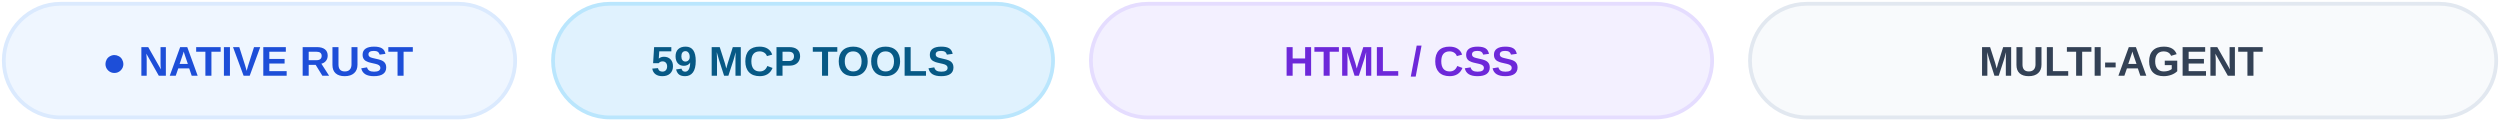
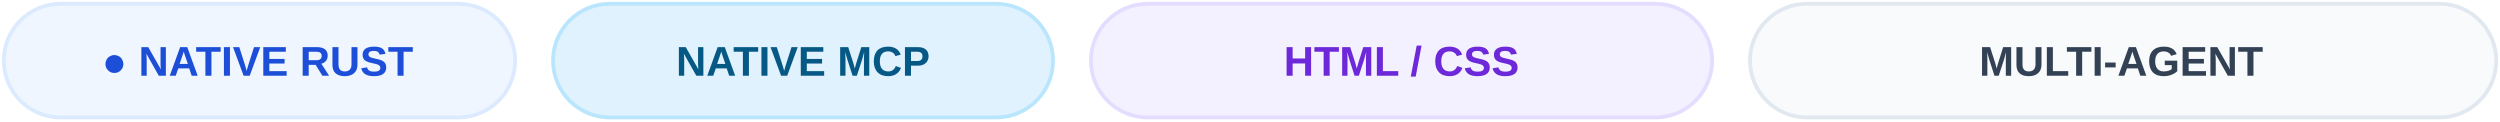
<svg xmlns="http://www.w3.org/2000/svg" width="660" height="32" viewBox="0 0 660 32" role="img" aria-labelledby="title">
  <g font-family="Arial, Helvetica, sans-serif" font-size="11" font-weight="600" text-anchor="middle">
    <rect x="1" y="1" width="135" height="30" rx="15" fill="#eff6ff" stroke="#dbeafe" />
    <text x="68" y="20" fill="#1d4ed8">● NATIVE RUST</text>
    <rect x="146" y="1" width="132" height="30" rx="15" fill="#e0f2fe" stroke="#bae6fd" />
-     <text x="212" y="20" fill="#075985">59 MCP TOOLS</text>
+     <text x="212" y="20" fill="#075985">NATIVE MCP</text>
    <rect x="288" y="1" width="164" height="30" rx="15" fill="#f3f0ff" stroke="#e5ddff" />
    <text x="370" y="20" fill="#6d28d9">HTML / CSS</text>
    <rect x="462" y="1" width="197" height="30" rx="15" fill="#f8fafc" stroke="#e2e8f0" />
    <text x="560" y="20" fill="#334155">MULTI-AGENT</text>
  </g>
</svg>
